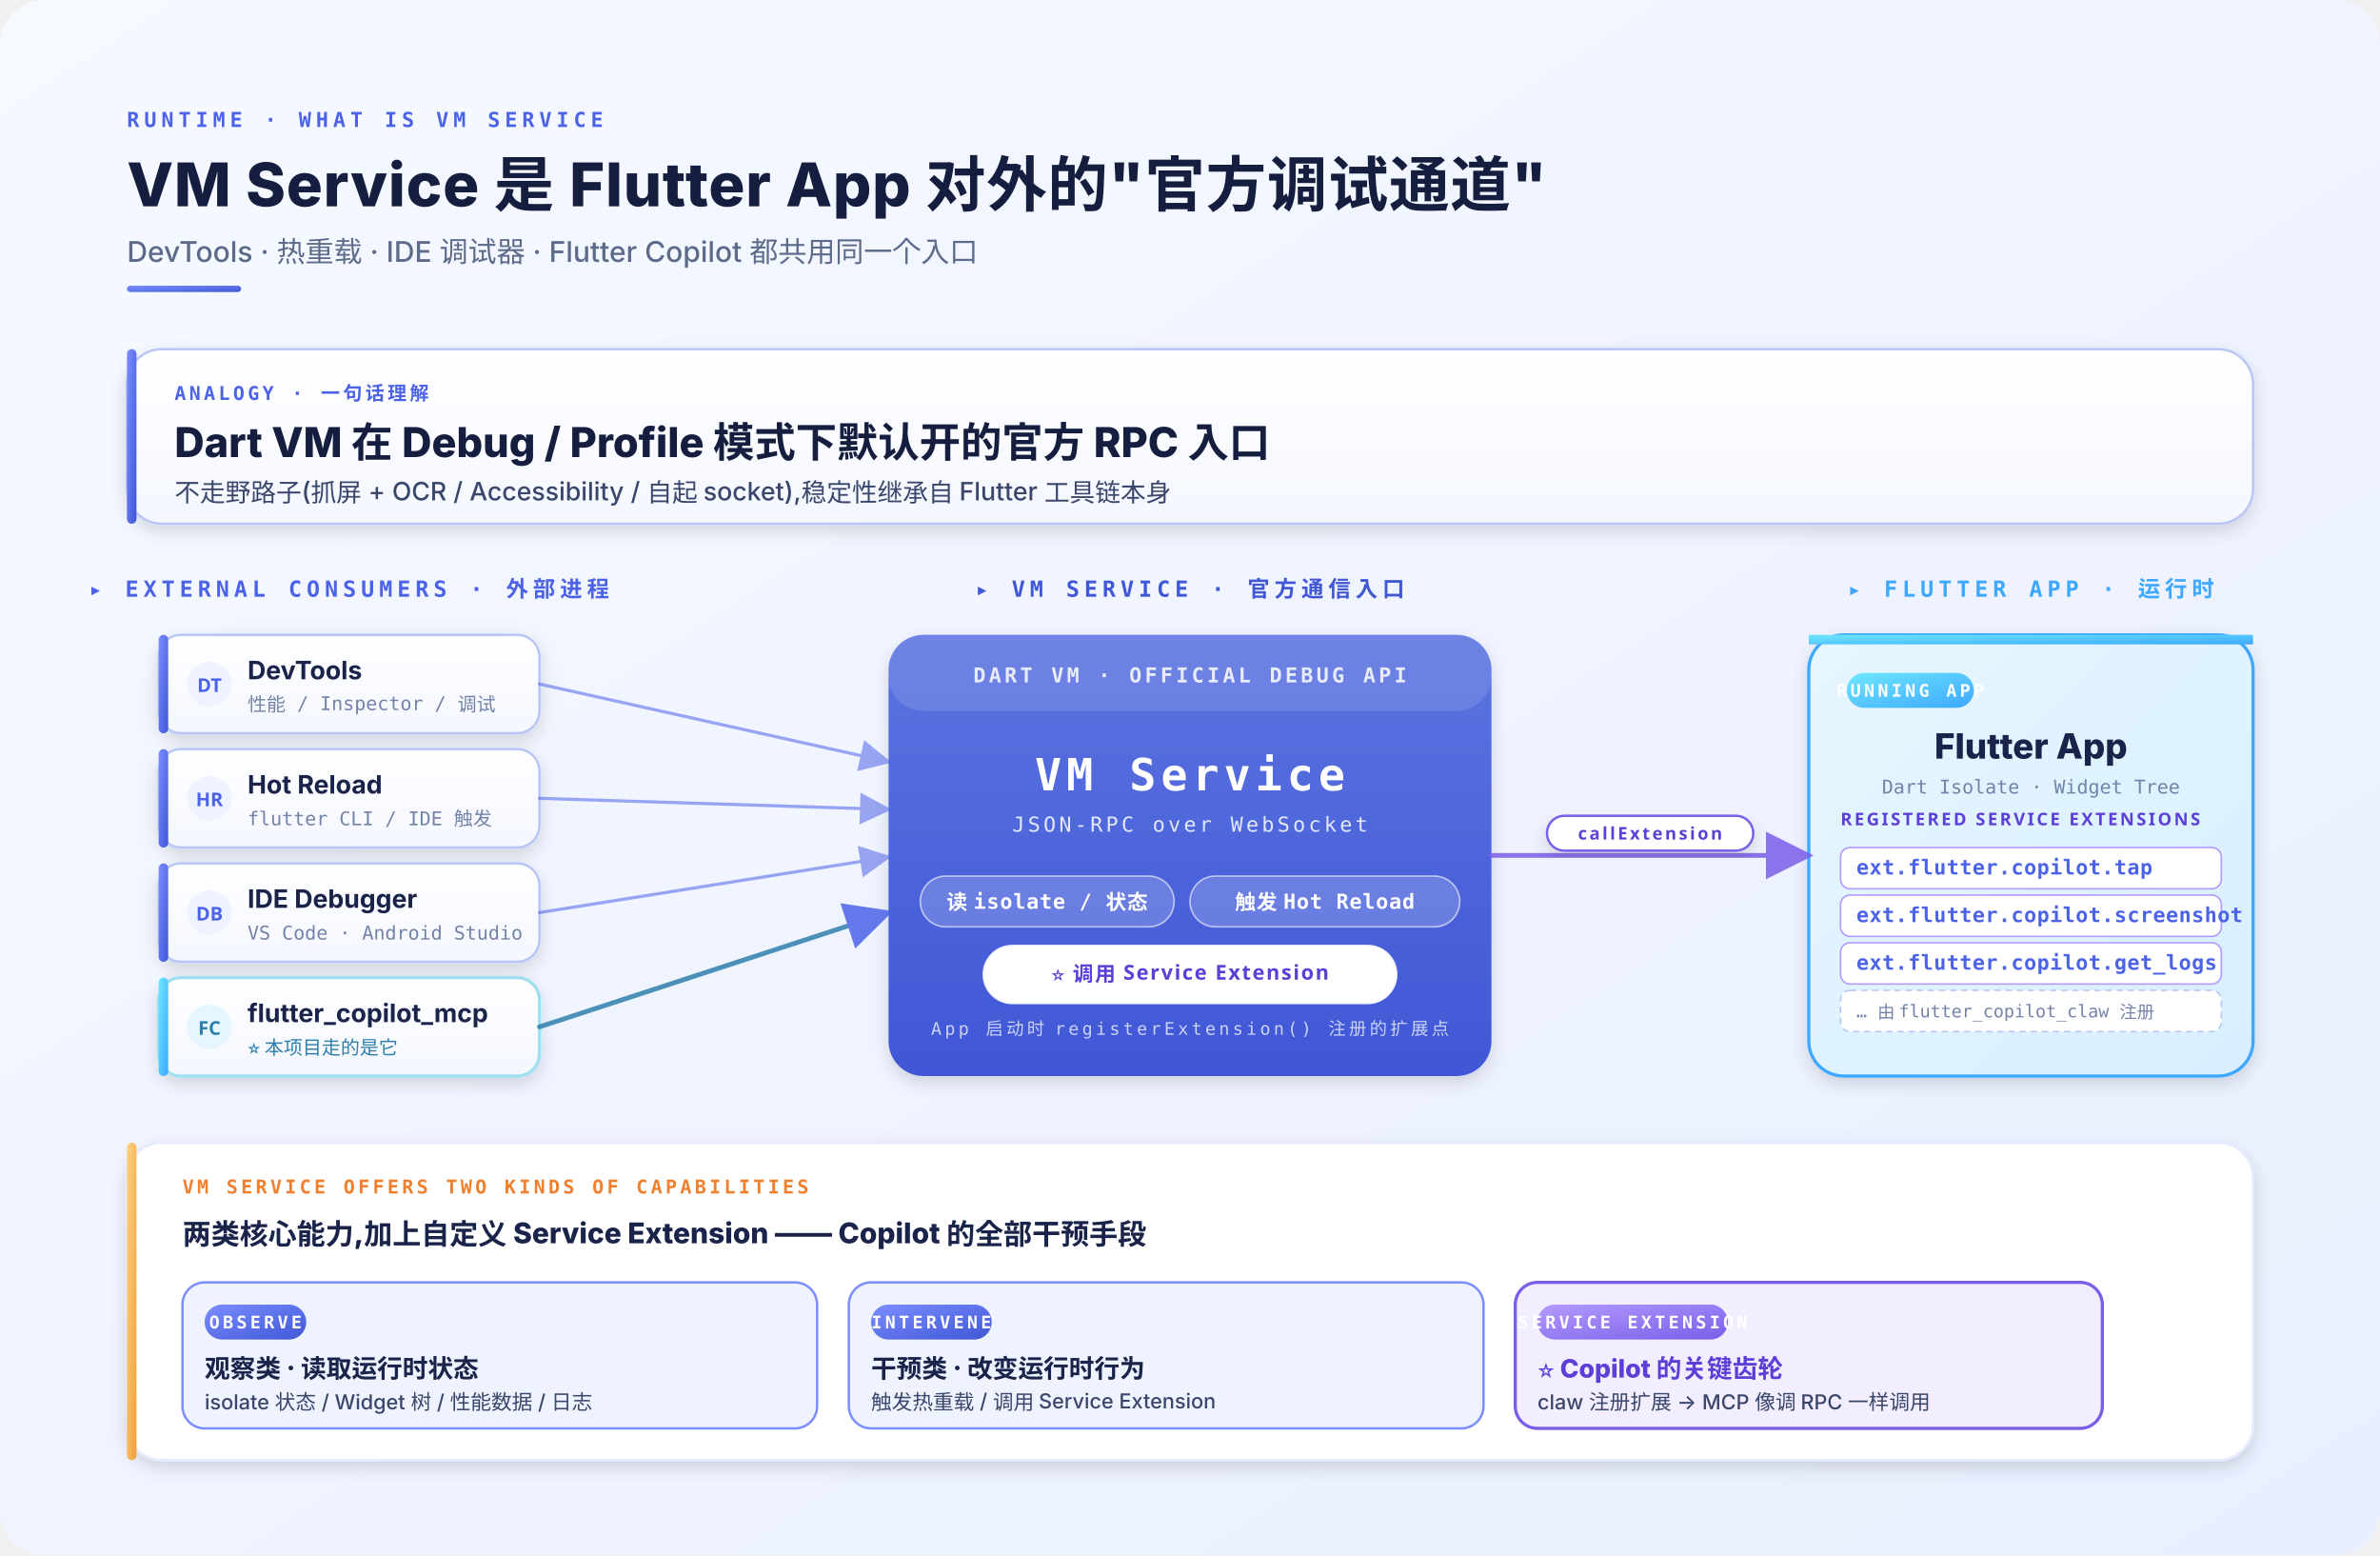
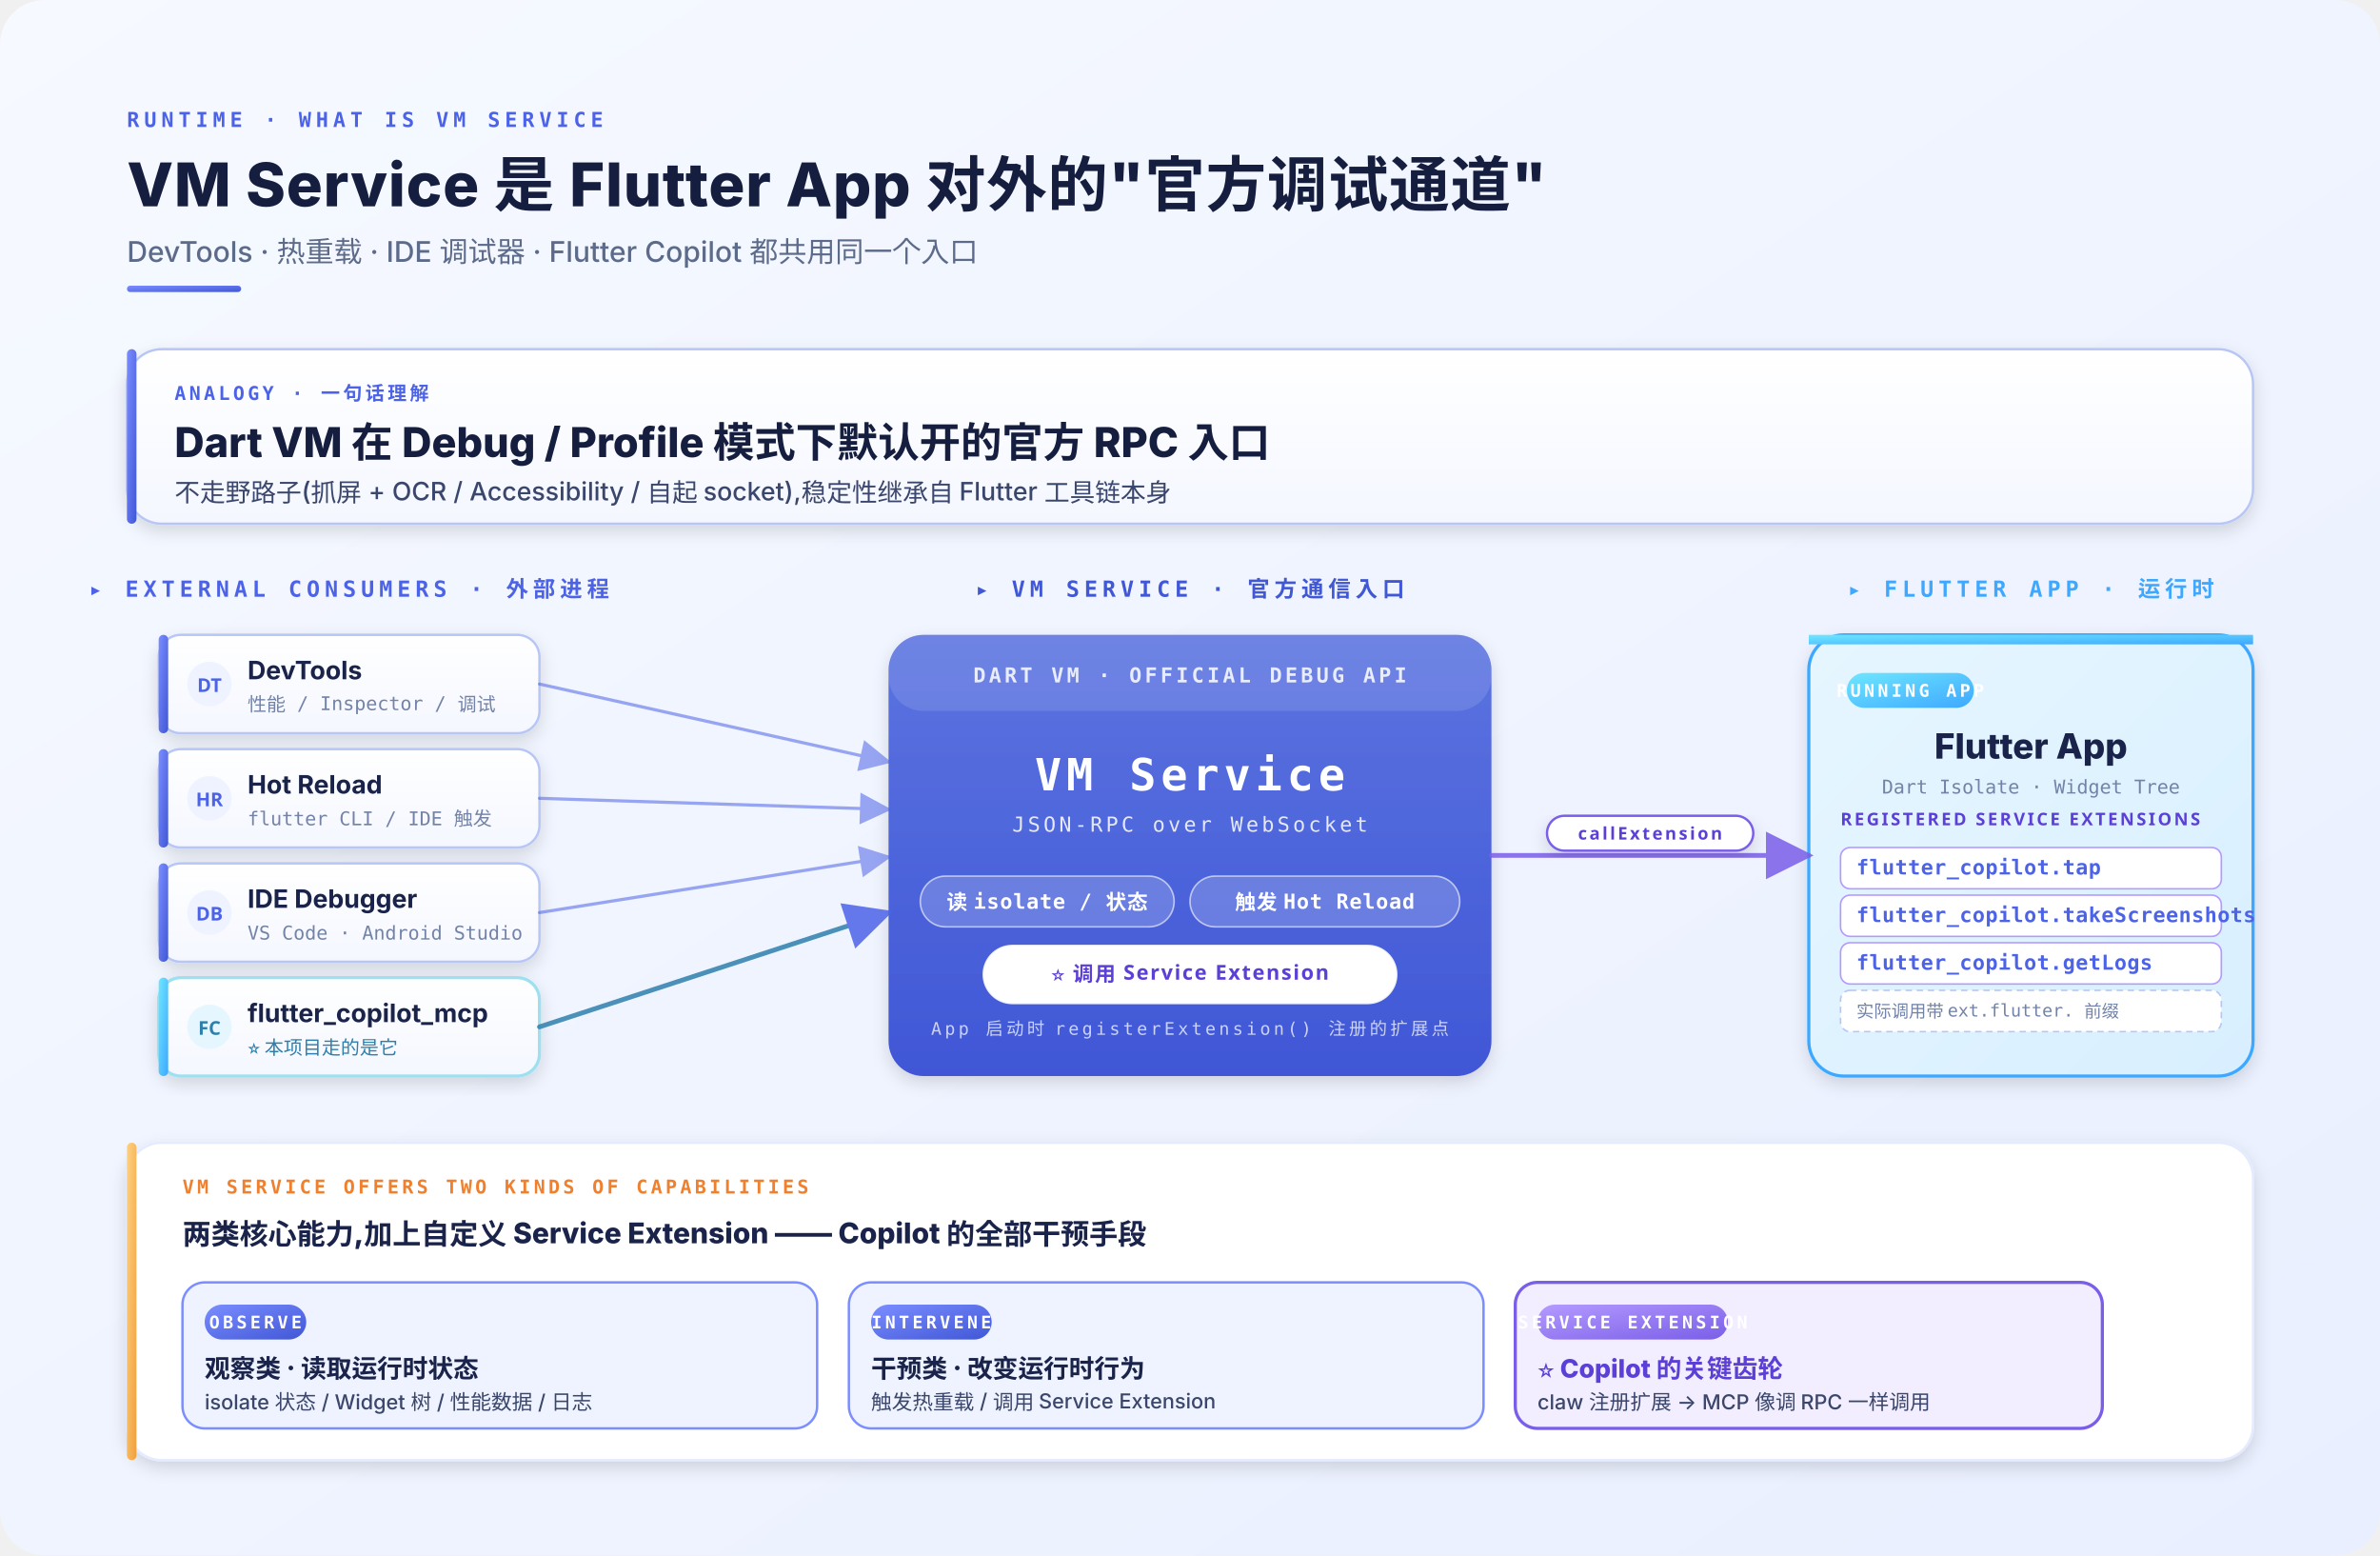
<svg xmlns="http://www.w3.org/2000/svg" width="1500" height="980" viewBox="0 0 1500 980">
  <defs>
    <linearGradient id="bg" x1="0" y1="0" x2="1" y2="1">
      <stop offset="0%" stop-color="#F6F9FF" />
      <stop offset="100%" stop-color="#E9EFFF" />
    </linearGradient>
    <linearGradient id="card" x1="0" y1="0" x2="0" y2="1">
      <stop offset="0%" stop-color="#FFFFFF" />
      <stop offset="100%" stop-color="#F4F7FF" />
    </linearGradient>
    <linearGradient id="accent" x1="0" y1="0" x2="1" y2="1">
      <stop offset="0%" stop-color="#7B8DFF" />
      <stop offset="100%" stop-color="#4057D6" />
    </linearGradient>
    <linearGradient id="indigo" x1="0" y1="0" x2="1" y2="1">
      <stop offset="0%" stop-color="#8EA7FF" />
      <stop offset="100%" stop-color="#5B73E0" />
    </linearGradient>
    <linearGradient id="cyan" x1="0" y1="0" x2="1" y2="1">
      <stop offset="0%" stop-color="#6EE7FF" />
      <stop offset="100%" stop-color="#3EA8FF" />
    </linearGradient>
    <linearGradient id="amber" x1="0" y1="0" x2="1" y2="1">
      <stop offset="0%" stop-color="#FFD180" />
      <stop offset="100%" stop-color="#F0A03D" />
    </linearGradient>
    <linearGradient id="violet" x1="0" y1="0" x2="1" y2="1">
      <stop offset="0%" stop-color="#B49AFF" />
      <stop offset="100%" stop-color="#7A5EE8" />
    </linearGradient>
    <linearGradient id="vmsBg" x1="0" y1="0" x2="0" y2="1">
      <stop offset="0%" stop-color="#5B73E0" />
      <stop offset="100%" stop-color="#4057D6" />
    </linearGradient>
    <linearGradient id="appBg" x1="0" y1="0" x2="1" y2="1">
      <stop offset="0%" stop-color="#E6F6FF" />
      <stop offset="100%" stop-color="#D8EFFF" />
    </linearGradient>
    <filter id="softShadow" x="-20%" y="-20%" width="140%" height="140%">
      <feGaussianBlur in="SourceAlpha" stdDeviation="5" />
      <feOffset dx="0" dy="4" result="off" />
      <feComponentTransfer>
        <feFuncA type="linear" slope="0.14" />
      </feComponentTransfer>
      <feMerge>
        <feMergeNode />
        <feMergeNode in="SourceGraphic" />
      </feMerge>
    </filter>
    <marker id="arrowR" markerWidth="10" markerHeight="10" refX="9" refY="5" orient="auto">
      <path d="M0,0 L10,5 L0,10 Z" fill="#4C63E8" />
    </marker>
    <marker id="arrowR2" markerWidth="10" markerHeight="10" refX="9" refY="5" orient="auto">
      <path d="M0,0 L10,5 L0,10 Z" fill="#7A5EE8" />
    </marker>
    <style>
      .tag { font: 700 13px 'SF Mono',Menlo,monospace; fill: #4C63E8; letter-spacing: 3px; }
      .title { font: 800 38px -apple-system,BlinkMacSystemFont,'Segoe UI','PingFang SC',sans-serif; fill: #151E3F; letter-spacing: 0.5px; }
      .subtitle { font: 500 18px -apple-system,BlinkMacSystemFont,'Segoe UI','PingFang SC',sans-serif; fill: #5D6B8A; }
      .layerTag { font: 700 11px 'SF Mono',Menlo,monospace; fill: #FFFFFF; letter-spacing: 2px; }
      .quoteTag { font: 700 12px 'SF Mono',Menlo,monospace; fill: #4C63E8; letter-spacing: 2px; }
      .h { font: 800 26px -apple-system,BlinkMacSystemFont,'Segoe UI','PingFang SC',sans-serif; fill: #151E3F; }
      .hSub { font: 500 16px -apple-system,BlinkMacSystemFont,'Segoe UI','PingFang SC',sans-serif; fill: #3A466B; }
      .colTitle { font: 800 14px 'SF Mono',Menlo,monospace; letter-spacing: 3px; }
      .clientName { font: 700 16px -apple-system,BlinkMacSystemFont,'Segoe UI','PingFang SC',sans-serif; fill: #1A234A; }
      .clientHint { font: 500 12px 'SF Mono',Menlo,monospace; fill: #7383A8; }
      .vmsLabel { font: 800 28px 'SF Mono',Menlo,monospace; fill: #FFFFFF; letter-spacing: 3px; }
      .vmsSub { font: 600 13px 'SF Mono',Menlo,monospace; fill: rgba(255,255,255,0.85); letter-spacing: 2px; }
      .capChip { font: 700 13px 'SF Mono',Menlo,monospace; fill: #FFFFFF; letter-spacing: 0.5px; }
      .appLabel { font: 800 22px -apple-system,BlinkMacSystemFont,'Segoe UI','PingFang SC',sans-serif; fill: #1A234A; }
      .extName { font: 600 13px 'SF Mono',Menlo,monospace; fill: #4C63E8; letter-spacing: 0.3px; }
      .extHint { font: 500 11px 'SF Mono',Menlo,monospace; fill: #7383A8; }
      .footH { font: 800 18px -apple-system,BlinkMacSystemFont,'Segoe UI','PingFang SC',sans-serif; fill: #1A234A; }
      .footB { font: 500 14px -apple-system,BlinkMacSystemFont,'Segoe UI','PingFang SC',sans-serif; fill: #3A466B; }
    </style>
  </defs>
  <rect width="1500" height="980" rx="28" fill="url(#bg)" />
  <text x="80" y="80" class="tag">RUNTIME · WHAT IS VM SERVICE</text>
  <text x="80" y="130" class="title">VM Service 是 Flutter App 对外的"官方调试通道"</text>
  <text x="80" y="165" class="subtitle">DevTools · 热重载 · IDE 调试器 · Flutter Copilot 都共用同一个入口</text>
  <rect x="80" y="180" width="72" height="4" rx="2" fill="url(#accent)" />
  <g filter="url(#softShadow)">
    <rect x="80" y="220" width="1340" height="110" rx="22" fill="url(#card)" stroke="#B8C6F5" stroke-width="1.5" />
  </g>
  <rect x="80" y="220" width="6" height="110" rx="3" fill="url(#accent)" />
  <text x="110" y="252" class="quoteTag">ANALOGY · 一句话理解</text>
  <text x="110" y="288" class="h">Dart VM 在 Debug / Profile 模式下默认开的官方 RPC 入口</text>
  <text x="110" y="316" class="hSub">不走野路子(抓屏 + OCR / Accessibility / 自起 socket),稳定性继承自 Flutter 工具链本身</text>
  <text x="220" y="376" class="colTitle" style="fill:#4C63E8" text-anchor="middle">▸ EXTERNAL CONSUMERS  ·  外部进程</text>
  <text x="750" y="376" class="colTitle" style="fill:#4057D6" text-anchor="middle">▸ VM SERVICE  ·  官方通信入口</text>
  <text x="1280" y="376" class="colTitle" style="fill:#3EA8FF" text-anchor="middle">▸ FLUTTER APP  ·  运行时</text>
  <g transform="translate(100, 400)">
    <g filter="url(#softShadow)">
      <rect x="0" y="0" width="240" height="62" rx="14" fill="url(#card)" stroke="#B8C6F5" stroke-width="1.5" />
    </g>
    <rect x="0" y="0" width="6" height="62" rx="3" fill="url(#accent)" />
    <circle cx="32" cy="31" r="14" fill="#EEF3FF" />
    <text x="32" y="36" style="font: 800 12px 'SF Mono'; fill:#4C63E8" text-anchor="middle">DT</text>
    <text x="56" y="28" class="clientName">DevTools</text>
    <text x="56" y="48" class="clientHint">性能 / Inspector / 调试</text>
  </g>
  <g transform="translate(100, 472)">
    <g filter="url(#softShadow)">
      <rect x="0" y="0" width="240" height="62" rx="14" fill="url(#card)" stroke="#B8C6F5" stroke-width="1.5" />
    </g>
    <rect x="0" y="0" width="6" height="62" rx="3" fill="url(#accent)" />
    <circle cx="32" cy="31" r="14" fill="#EEF3FF" />
    <text x="32" y="36" style="font: 800 12px 'SF Mono'; fill:#4C63E8" text-anchor="middle">HR</text>
    <text x="56" y="28" class="clientName">Hot Reload</text>
    <text x="56" y="48" class="clientHint">flutter CLI / IDE 触发</text>
  </g>
  <g transform="translate(100, 544)">
    <g filter="url(#softShadow)">
      <rect x="0" y="0" width="240" height="62" rx="14" fill="url(#card)" stroke="#B8C6F5" stroke-width="1.5" />
    </g>
    <rect x="0" y="0" width="6" height="62" rx="3" fill="url(#accent)" />
    <circle cx="32" cy="31" r="14" fill="#EEF3FF" />
    <text x="32" y="36" style="font: 800 12px 'SF Mono'; fill:#4C63E8" text-anchor="middle">DB</text>
    <text x="56" y="28" class="clientName">IDE Debugger</text>
    <text x="56" y="48" class="clientHint">VS Code · Android Studio</text>
  </g>
  <g transform="translate(100, 616)">
    <g filter="url(#softShadow)">
      <rect x="0" y="0" width="240" height="62" rx="14" fill="url(#card)" stroke="#9FE0F0" stroke-width="2" />
    </g>
    <rect x="0" y="0" width="6" height="62" rx="3" fill="url(#cyan)" />
    <circle cx="32" cy="31" r="14" fill="#E6F6FF" />
    <text x="32" y="36" style="font: 800 12px 'SF Mono'; fill:#2E7FAC" text-anchor="middle">FC</text>
    <text x="56" y="28" class="clientName">flutter_copilot_mcp</text>
    <text x="56" y="48" class="clientHint" style="fill:#2E7FAC">⭐ 本项目走的是它</text>
  </g>
  <g filter="url(#softShadow)">
    <rect x="560" y="400" width="380" height="278" rx="22" fill="url(#vmsBg)" />
  </g>
  <rect x="560" y="400" width="380" height="48" rx="22" fill="rgba(255,255,255,0.12)" />
  <text x="750" y="430" class="vmsSub" text-anchor="middle">DART VM  ·  OFFICIAL DEBUG API</text>
  <text x="750" y="498" class="vmsLabel" text-anchor="middle">VM Service</text>
  <text x="750" y="524" class="vmsSub" text-anchor="middle" style="font-weight:500">JSON-RPC over WebSocket</text>
  <g transform="translate(580, 552)">
    <rect x="0" y="0" width="160" height="32" rx="16" fill="rgba(255,255,255,0.18)" stroke="rgba(255,255,255,0.6)" stroke-width="1" />
    <text x="80" y="21" class="capChip" text-anchor="middle">读 isolate / 状态</text>
  </g>
  <g transform="translate(750, 552)">
    <rect x="0" y="0" width="170" height="32" rx="16" fill="rgba(255,255,255,0.18)" stroke="rgba(255,255,255,0.6)" stroke-width="1" />
    <text x="85" y="21" class="capChip" text-anchor="middle">触发 Hot Reload</text>
  </g>
  <g transform="translate(620, 596)">
    <rect x="0" y="0" width="260" height="36" rx="18" fill="#FFFFFF" stroke="rgba(255,255,255,0.9)" stroke-width="1.5" />
    <text x="130" y="22" style="font: 800 13px 'SF Mono'; fill:#5B3FD6; letter-spacing:1px" text-anchor="middle">⭐ 调用 Service Extension</text>
  </g>
  <text x="750" y="652" class="vmsSub" text-anchor="middle" style="font-weight:500; font-size:11px; opacity:0.85">App 启动时 registerExtension() 注册的扩展点</text>
  <g filter="url(#softShadow)">
    <rect x="1140" y="400" width="280" height="278" rx="22" fill="url(#appBg)" stroke="#3EA8FF" stroke-width="2" />
  </g>
  <rect x="1140" y="400" width="280" height="6" fill="url(#cyan)" />
  <rect x="1164" y="424" width="80" height="22" rx="11" fill="url(#cyan)" />
  <text x="1204" y="439" class="layerTag" text-anchor="middle">RUNNING APP</text>
  <text x="1280" y="478" class="appLabel" text-anchor="middle">Flutter App</text>
  <text x="1280" y="500" class="clientHint" text-anchor="middle">Dart Isolate · Widget Tree</text>
  <g transform="translate(1160, 520)">
    <text x="0" y="0" style="font: 700 11px 'SF Mono'; fill:#5B3FD6; letter-spacing:1.5px">REGISTERED SERVICE EXTENSIONS</text>
    <g transform="translate(0, 14)">
      <rect x="0" y="0" width="240" height="26" rx="6" fill="#FFFFFF" stroke="#B49AFF" stroke-width="1" />
-       <text x="10" y="17" class="extName">ext.flutter.copilot.tap</text>
+       <text x="10" y="17" class="extName">flutter_copilot.tap</text>
    </g>
    <g transform="translate(0, 44)">
      <rect x="0" y="0" width="240" height="26" rx="6" fill="#FFFFFF" stroke="#B49AFF" stroke-width="1" />
-       <text x="10" y="17" class="extName">ext.flutter.copilot.screenshot</text>
+       <text x="10" y="17" class="extName">flutter_copilot.takeScreenshots</text>
    </g>
    <g transform="translate(0, 74)">
      <rect x="0" y="0" width="240" height="26" rx="6" fill="#FFFFFF" stroke="#B49AFF" stroke-width="1" />
-       <text x="10" y="17" class="extName">ext.flutter.copilot.get_logs</text>
+       <text x="10" y="17" class="extName">flutter_copilot.getLogs</text>
    </g>
    <g transform="translate(0, 104)">
      <rect x="0" y="0" width="240" height="26" rx="6" fill="#FFFFFF" stroke="#B8C6F5" stroke-width="1" stroke-dasharray="4 3" />
-       <text x="10" y="17" class="extHint">… 由 flutter_copilot_claw 注册</text>
+       <text x="10" y="17" class="extHint">实际调用带 ext.flutter. 前缀</text>
    </g>
  </g>
  <g stroke="#4C63E8" stroke-width="2" fill="none" opacity="0.55">
    <path d="M 340 431 L 560 480" stroke-linecap="round" marker-end="url(#arrowR)" />
    <path d="M 340 503 L 560 510" stroke-linecap="round" marker-end="url(#arrowR)" />
    <path d="M 340 575 L 560 540" stroke-linecap="round" marker-end="url(#arrowR)" />
  </g>
  <g stroke="#2E7FAC" stroke-width="3" fill="none" opacity="0.85">
    <path d="M 340 647 L 560 575" stroke-linecap="round" marker-end="url(#arrowR)" />
  </g>
  <g stroke="#7A5EE8" stroke-width="3" fill="none" opacity="0.85">
    <path d="M 940 539 L 1140 539" stroke-linecap="round" marker-end="url(#arrowR2)" />
  </g>
  <g transform="translate(975, 514)" filter="url(#softShadow)">
    <rect x="0" y="0" width="130" height="22" rx="11" fill="#FFFFFF" stroke="#7A5EE8" stroke-width="1.5" />
    <text x="65" y="15" style="font: 700 11px 'SF Mono'; fill:#5B3FD6; letter-spacing:1.5px" text-anchor="middle">callExtension</text>
  </g>
  <g filter="url(#softShadow)">
    <rect x="80" y="720" width="1340" height="200" rx="22" fill="#FFFFFF" stroke="#E5EBFF" stroke-width="1.5" />
  </g>
  <rect x="80" y="720" width="6" height="200" rx="3" fill="url(#amber)" />
  <text x="115" y="752" class="quoteTag" style="fill:#F0802D; letter-spacing:2px">VM SERVICE OFFERS TWO KINDS OF CAPABILITIES</text>
  <text x="115" y="784" class="footH">两类核心能力,加上自定义 Service Extension —— Copilot 的全部干预手段</text>
  <g transform="translate(115, 808)">
    <g>
      <rect x="0" y="0" width="400" height="92" rx="14" fill="#EEF3FF" stroke="#7B8DFF" stroke-width="1.5" />
      <rect x="14" y="14" width="64" height="22" rx="11" fill="url(#accent)" />
      <text x="46" y="29" class="layerTag" text-anchor="middle">OBSERVE</text>
      <text x="14" y="60" class="footH" style="font-size:16px">观察类 · 读取运行时状态</text>
      <text x="14" y="80" class="footB" style="font-size:13px">isolate 状态 / Widget 树 / 性能数据 / 日志</text>
    </g>
    <g transform="translate(420, 0)">
      <rect x="0" y="0" width="400" height="92" rx="14" fill="#EEF3FF" stroke="#7B8DFF" stroke-width="1.5" />
      <rect x="14" y="14" width="76" height="22" rx="11" fill="url(#accent)" />
      <text x="52" y="29" class="layerTag" text-anchor="middle">INTERVENE</text>
      <text x="14" y="60" class="footH" style="font-size:16px">干预类 · 改变运行时行为</text>
      <text x="14" y="80" class="footB" style="font-size:13px">触发热重载 / 调用 Service Extension</text>
    </g>
    <g transform="translate(840, 0)">
      <rect x="0" y="0" width="370" height="92" rx="14" fill="#F2EEFF" stroke="#7A5EE8" stroke-width="2" />
      <rect x="14" y="14" width="120" height="22" rx="11" fill="url(#violet)" />
      <text x="74" y="29" class="layerTag" text-anchor="middle">SERVICE EXTENSION</text>
      <text x="14" y="60" class="footH" style="font-size:16px; fill:#5B3FD6">⭐ Copilot 的关键齿轮</text>
      <text x="14" y="80" class="footB" style="font-size:13px">claw 注册扩展 → MCP 像调 RPC 一样调用</text>
    </g>
  </g>
</svg>
